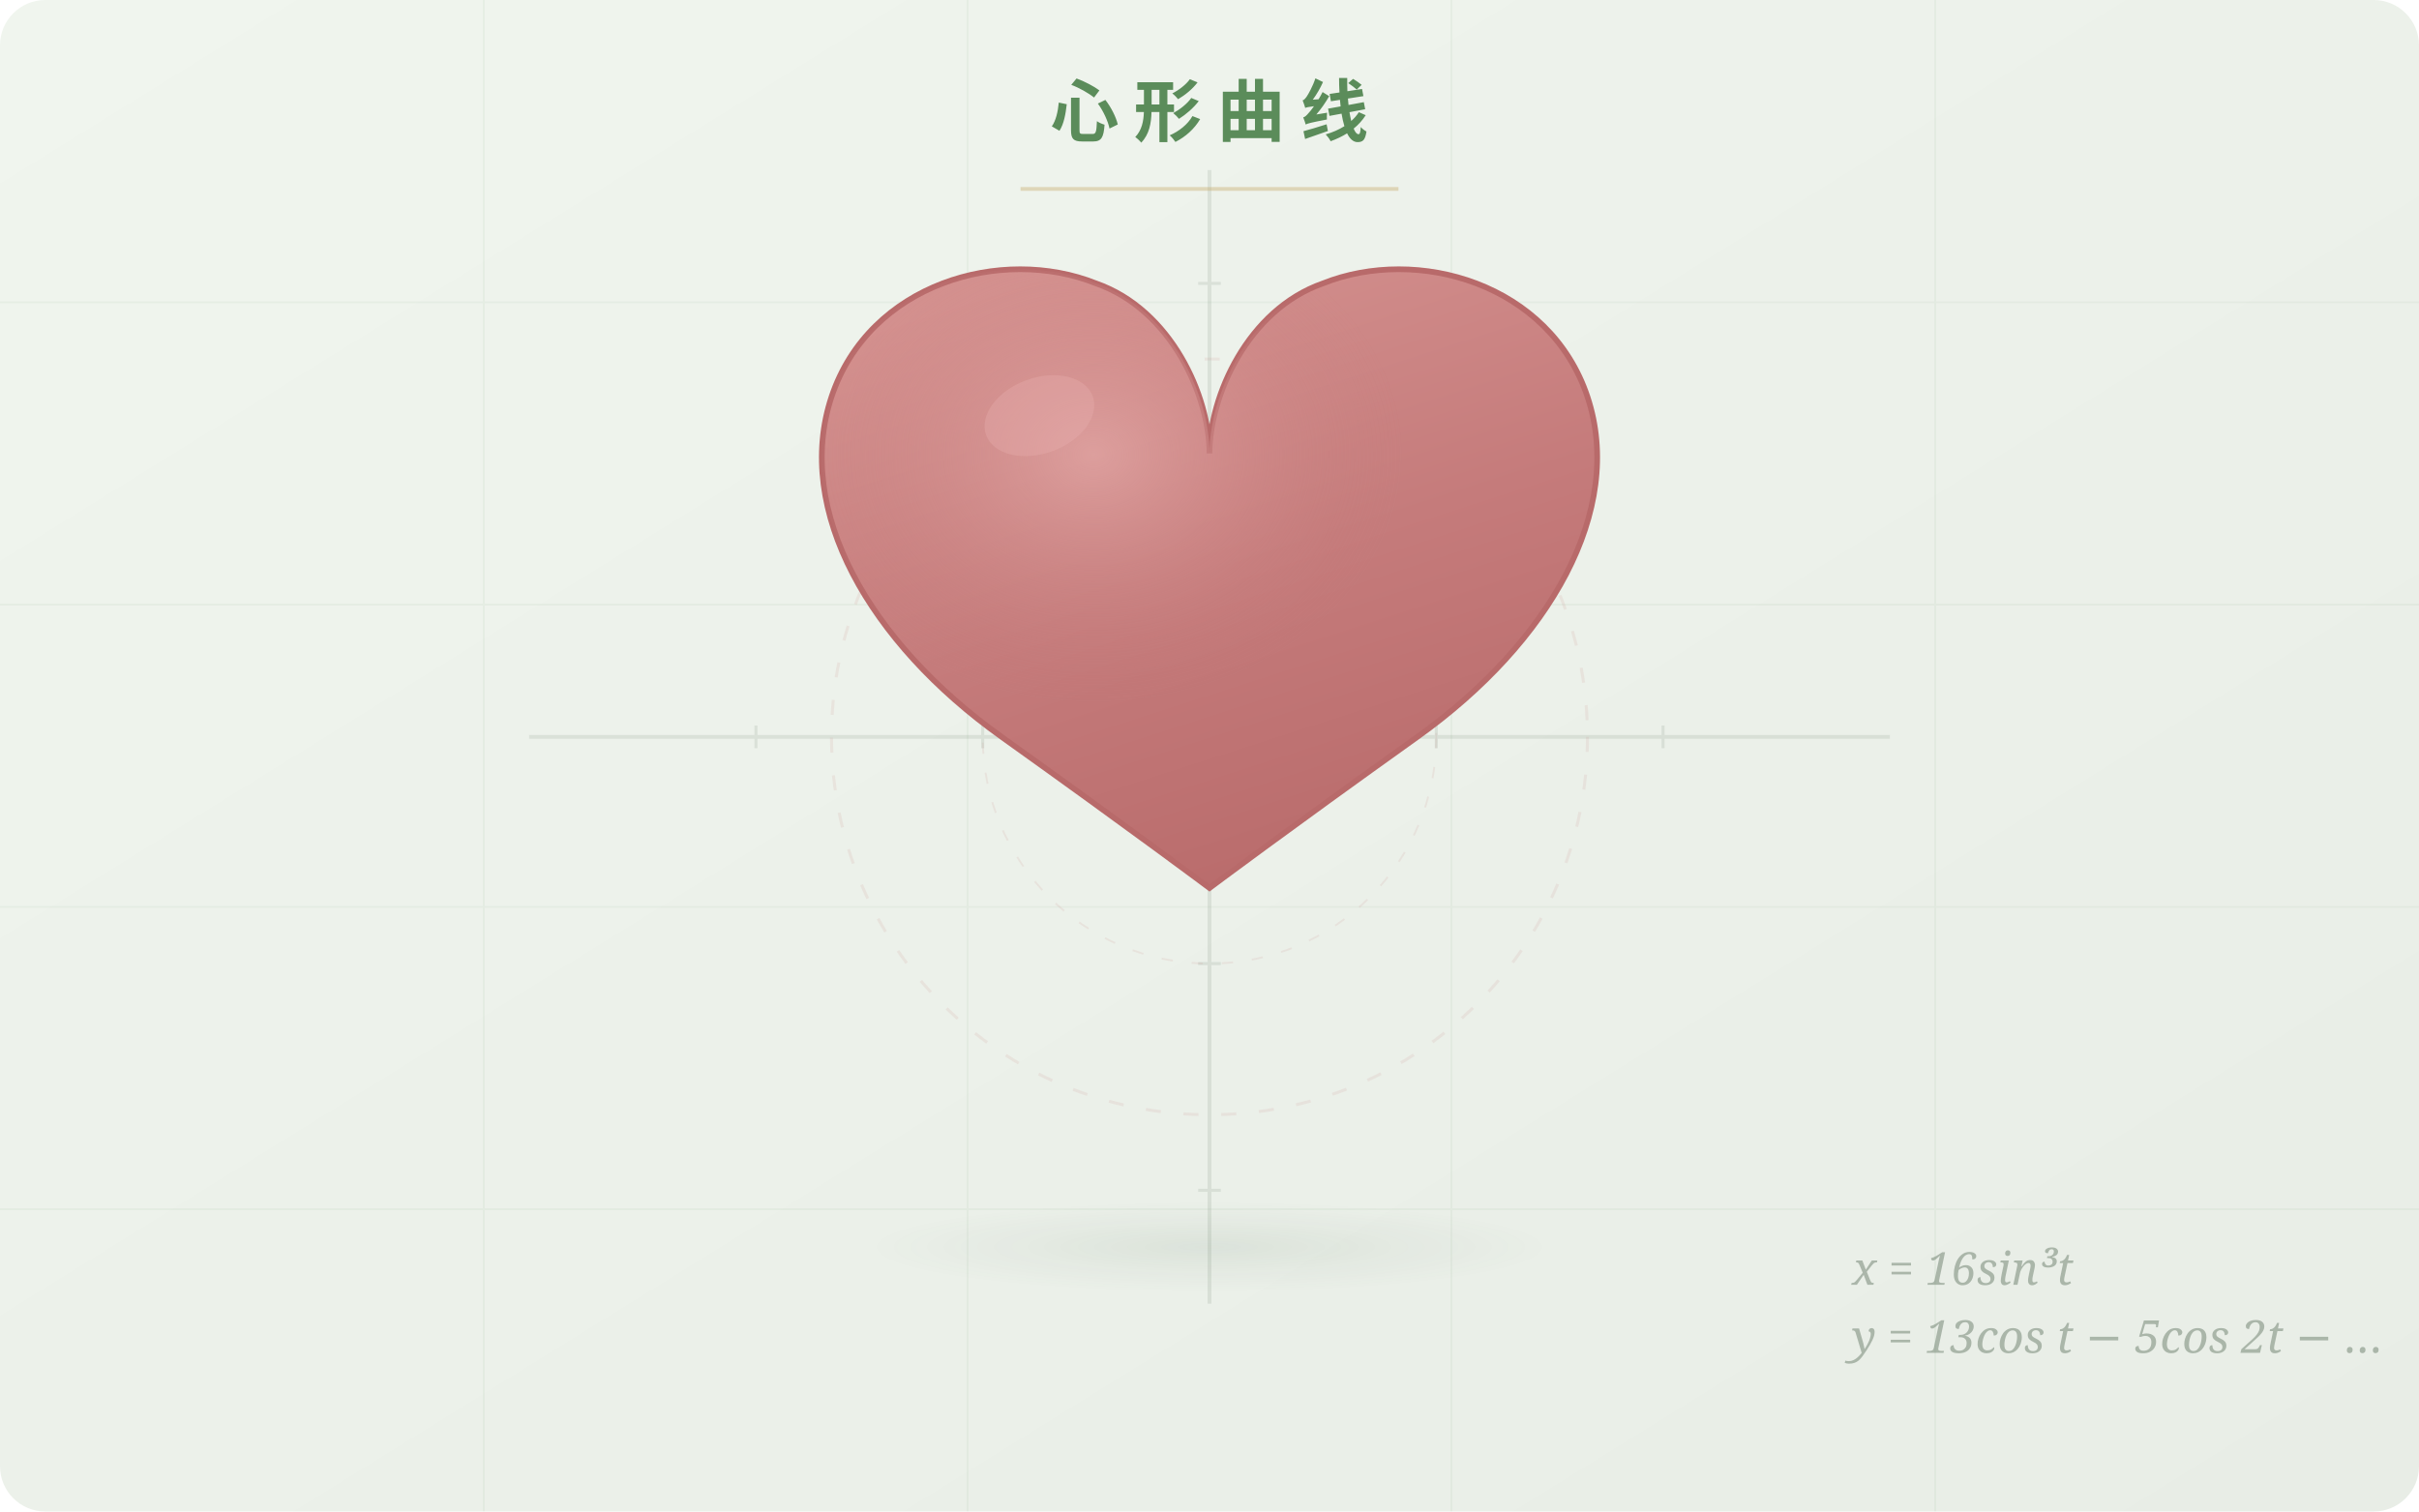
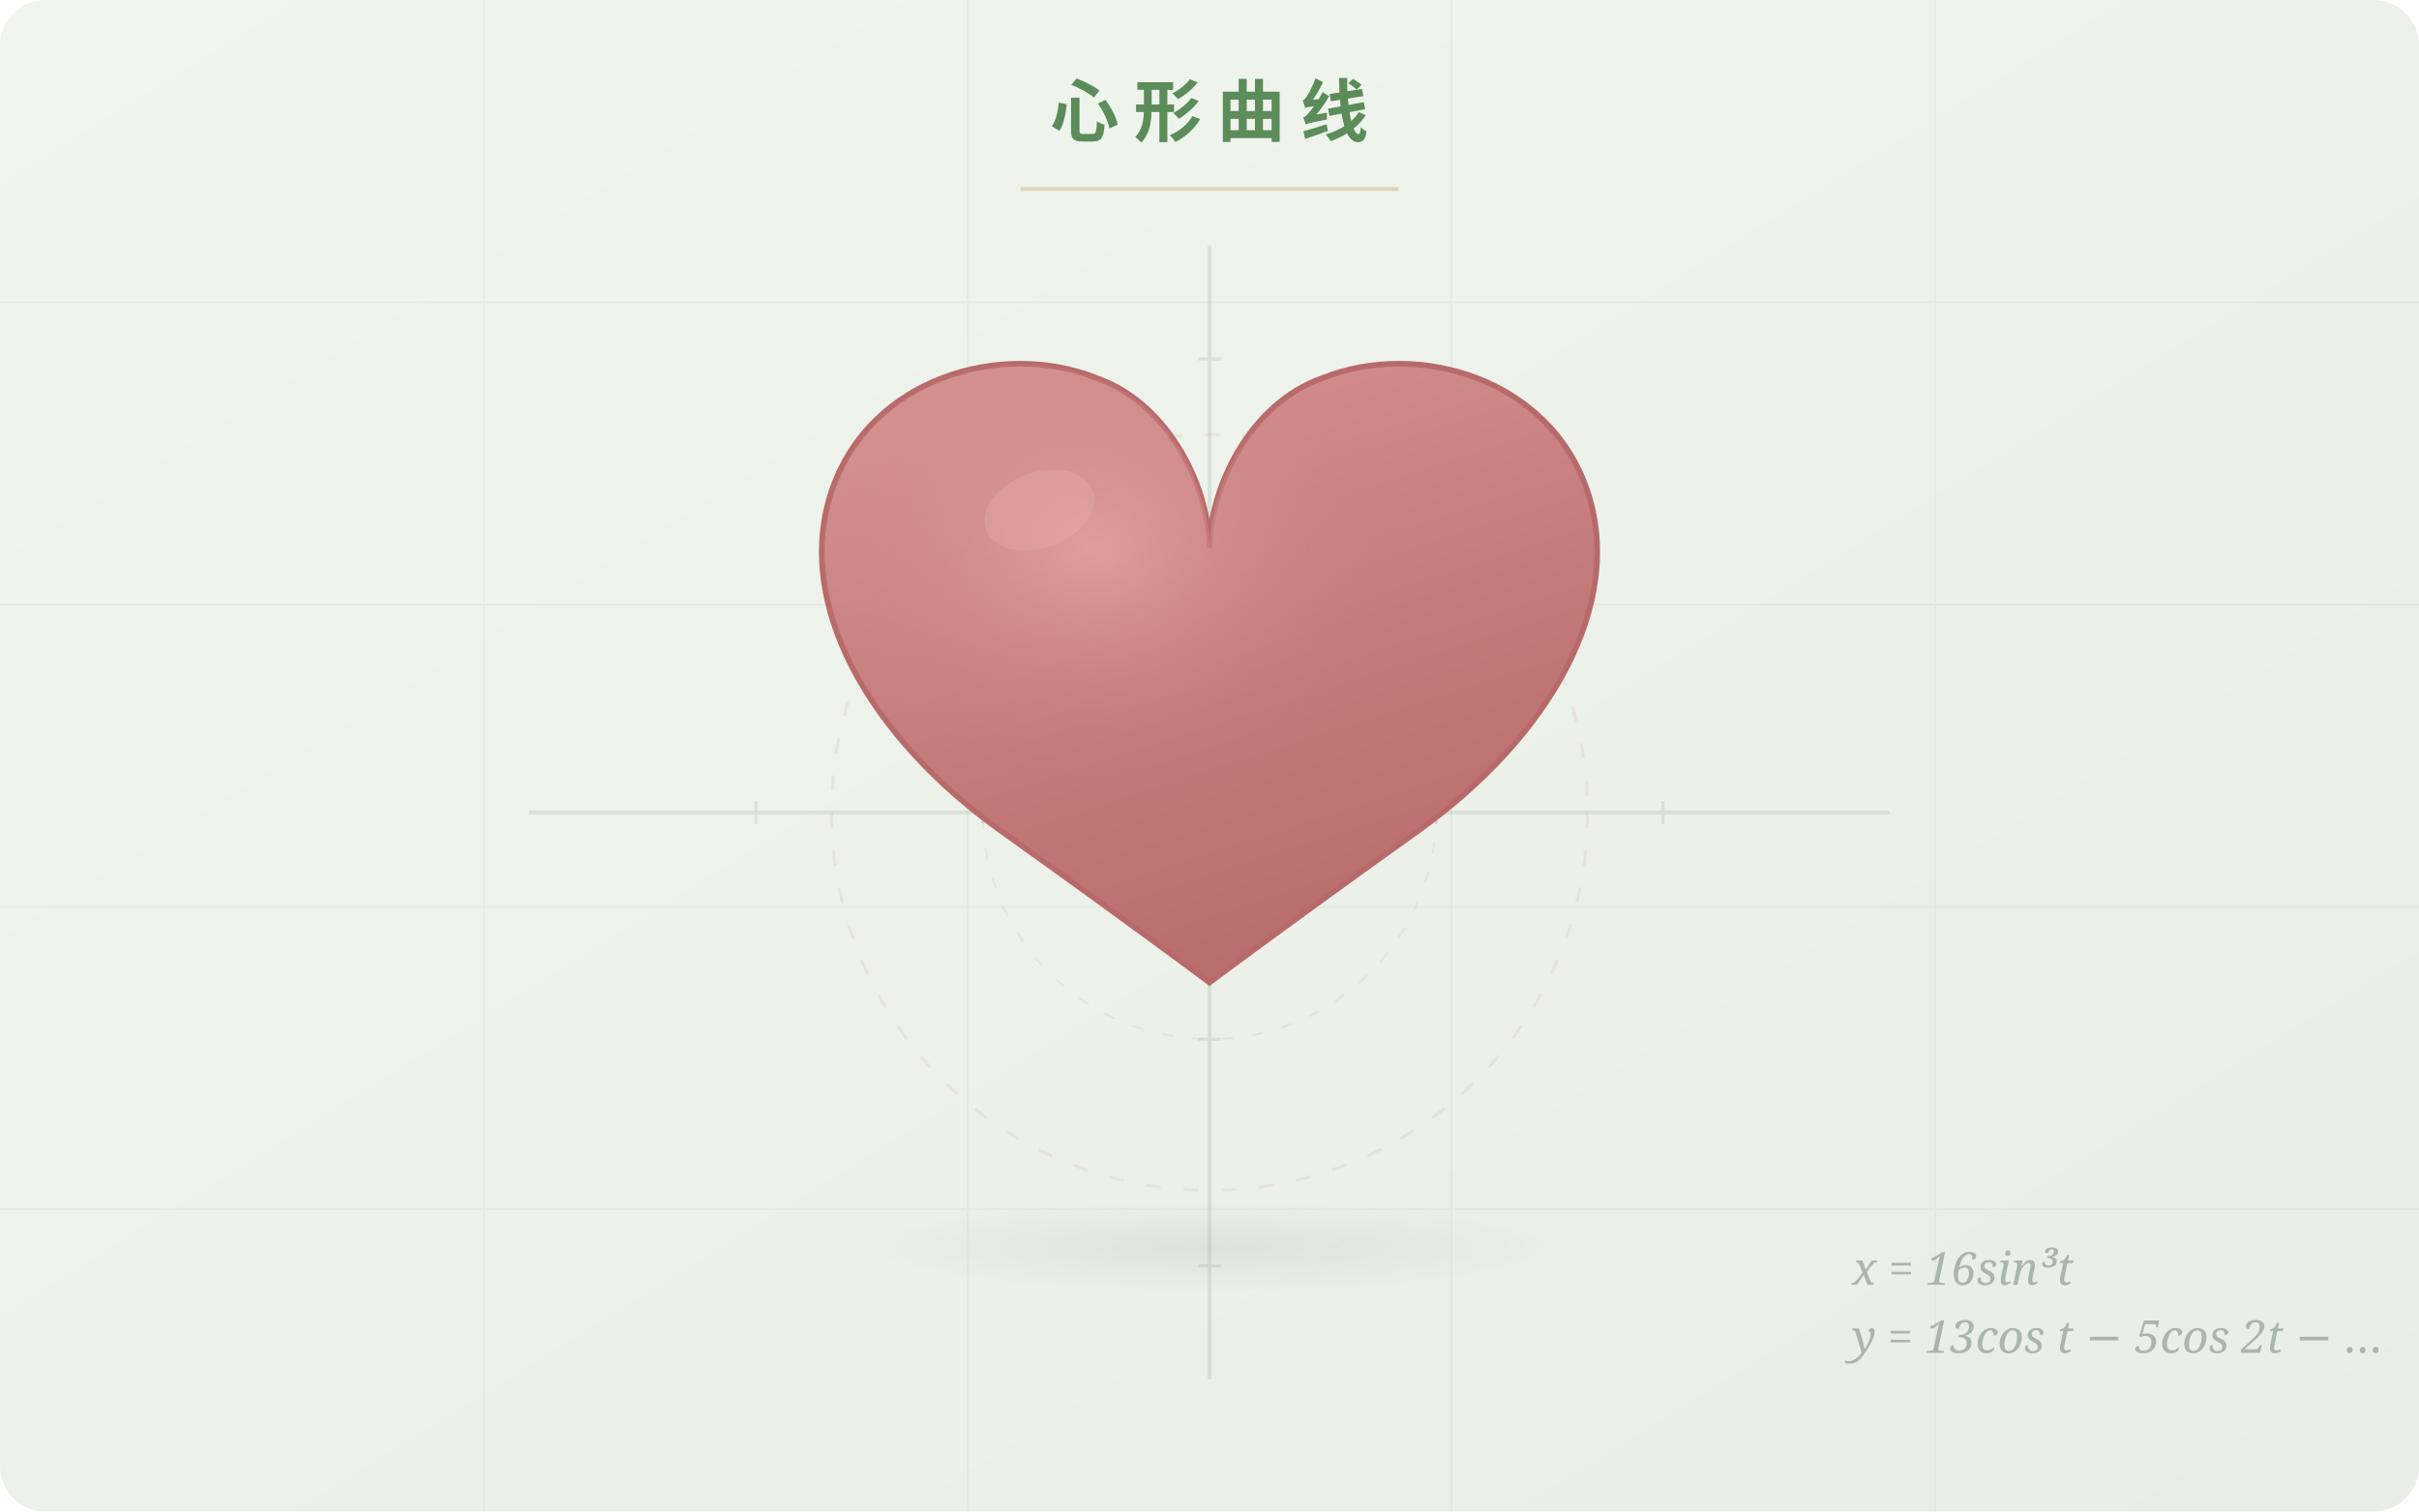
<svg xmlns="http://www.w3.org/2000/svg" viewBox="0 0 640 400" width="640" height="400">
  <defs>
    <linearGradient id="bg" x1="0%" y1="0%" x2="100%" y2="100%">
      <stop offset="0%" stop-color="#F0F5EE" />
      <stop offset="100%" stop-color="#E8EDE6" />
    </linearGradient>
    <linearGradient id="heartGrad" x1="0.3" y1="0" x2="0.7" y2="1">
      <stop offset="0%" stop-color="#D4918F" />
      <stop offset="50%" stop-color="#C57B7B" />
      <stop offset="100%" stop-color="#B86A6A" />
    </linearGradient>
    <radialGradient id="heartShine" cx="0.35" cy="0.3" r="0.4">
      <stop offset="0%" stop-color="#E8B0AE" stop-opacity="0.6" />
      <stop offset="100%" stop-color="#C57B7B" stop-opacity="0" />
    </radialGradient>
    <radialGradient id="shadow" cx="0.5" cy="0.5" r="0.5">
      <stop offset="0%" stop-color="rgba(45,74,50,0.08)" />
      <stop offset="100%" stop-color="rgba(45,74,50,0)" />
    </radialGradient>
  </defs>
  <rect width="640" height="400" fill="url(#bg)" rx="12" />
  <g opacity="0.06" stroke="#5B8C5A" stroke-width="0.5">
    <line x1="0" y1="80" x2="640" y2="80" />
    <line x1="0" y1="160" x2="640" y2="160" />
    <line x1="0" y1="240" x2="640" y2="240" />
    <line x1="0" y1="320" x2="640" y2="320" />
    <line x1="128" y1="0" x2="128" y2="400" />
    <line x1="256" y1="0" x2="256" y2="400" />
    <line x1="384" y1="0" x2="384" y2="400" />
    <line x1="512" y1="0" x2="512" y2="400" />
  </g>
-   <g transform="translate(320, 195)" opacity="0.15">
+   <g transform="translate(320, 215)" opacity="0.15">
    <line x1="-180" y1="0" x2="180" y2="0" stroke="#6B7D6C" stroke-width="1" />
    <line x1="0" y1="-150" x2="0" y2="150" stroke="#6B7D6C" stroke-width="1" />
    <g stroke="#6B7D6C" stroke-width="0.8">
      <line x1="-120" y1="-3" x2="-120" y2="3" />
      <line x1="-60" y1="-3" x2="-60" y2="3" />
      <line x1="60" y1="-3" x2="60" y2="3" />
      <line x1="120" y1="-3" x2="120" y2="3" />
      <line x1="-3" y1="-60" x2="3" y2="-60" />
      <line x1="-3" y1="-120" x2="3" y2="-120" />
      <line x1="-3" y1="60" x2="3" y2="60" />
      <line x1="-3" y1="120" x2="3" y2="120" />
    </g>
  </g>
-   <g transform="translate(320, 195)" opacity="0.12">
+   <g transform="translate(320, 215)" opacity="0.12">
    <circle cx="0" cy="0" r="100" fill="none" stroke="#C57B7B" stroke-width="0.8" stroke-dasharray="4,6" />
    <circle cx="0" cy="0" r="60" fill="none" stroke="#C57B7B" stroke-width="0.5" stroke-dasharray="3,5" />
  </g>
  <ellipse cx="320" cy="330" rx="90" ry="12" fill="url(#shadow)" />
-   <g transform="translate(320, 190)">
+   <g transform="translate(320, 215)">
    <path d="M 0,45       C 0,45 -20,30 -55,5       C -90,-20 -110,-55 -100,-85       C -90,-115 -55,-125 -30,-115       C -10,-108 0,-85 0,-70       C 0,-85 10,-108 30,-115       C 55,-125 90,-115 100,-85       C 110,-55 90,-20 55,5       C 20,30 0,45 0,45 Z" fill="url(#heartGrad)" stroke="#B86A6A" stroke-width="1.5" />
    <path d="M 0,45       C 0,45 -20,30 -55,5       C -90,-20 -110,-55 -100,-85       C -90,-115 -55,-125 -30,-115       C -10,-108 0,-85 0,-70       C 0,-85 10,-108 30,-115       C 55,-125 90,-115 100,-85       C 110,-55 90,-20 55,5       C 20,30 0,45 0,45 Z" fill="url(#heartShine)" />
    <ellipse cx="-45" cy="-80" rx="15" ry="10" fill="#E8B0AE" opacity="0.35" transform="rotate(-20,-45,-80)" />
  </g>
  <text x="320" y="36" fill="#5B8C5A" font-family="'Noto Serif SC', serif" font-size="18" font-weight="700" text-anchor="middle" letter-spacing="4">心形曲线</text>
  <line x1="270" y1="50" x2="370" y2="50" stroke="#C5A96A" stroke-width="1" opacity="0.4" />
  <text x="490" y="340" fill="#6B7D6C" font-family="serif" font-size="12" font-style="italic" opacity="0.5">x = 16sin³t</text>
  <text x="490" y="358" fill="#6B7D6C" font-family="serif" font-size="12" font-style="italic" opacity="0.5">y = 13cos t − 5cos 2t − …</text>
</svg>
